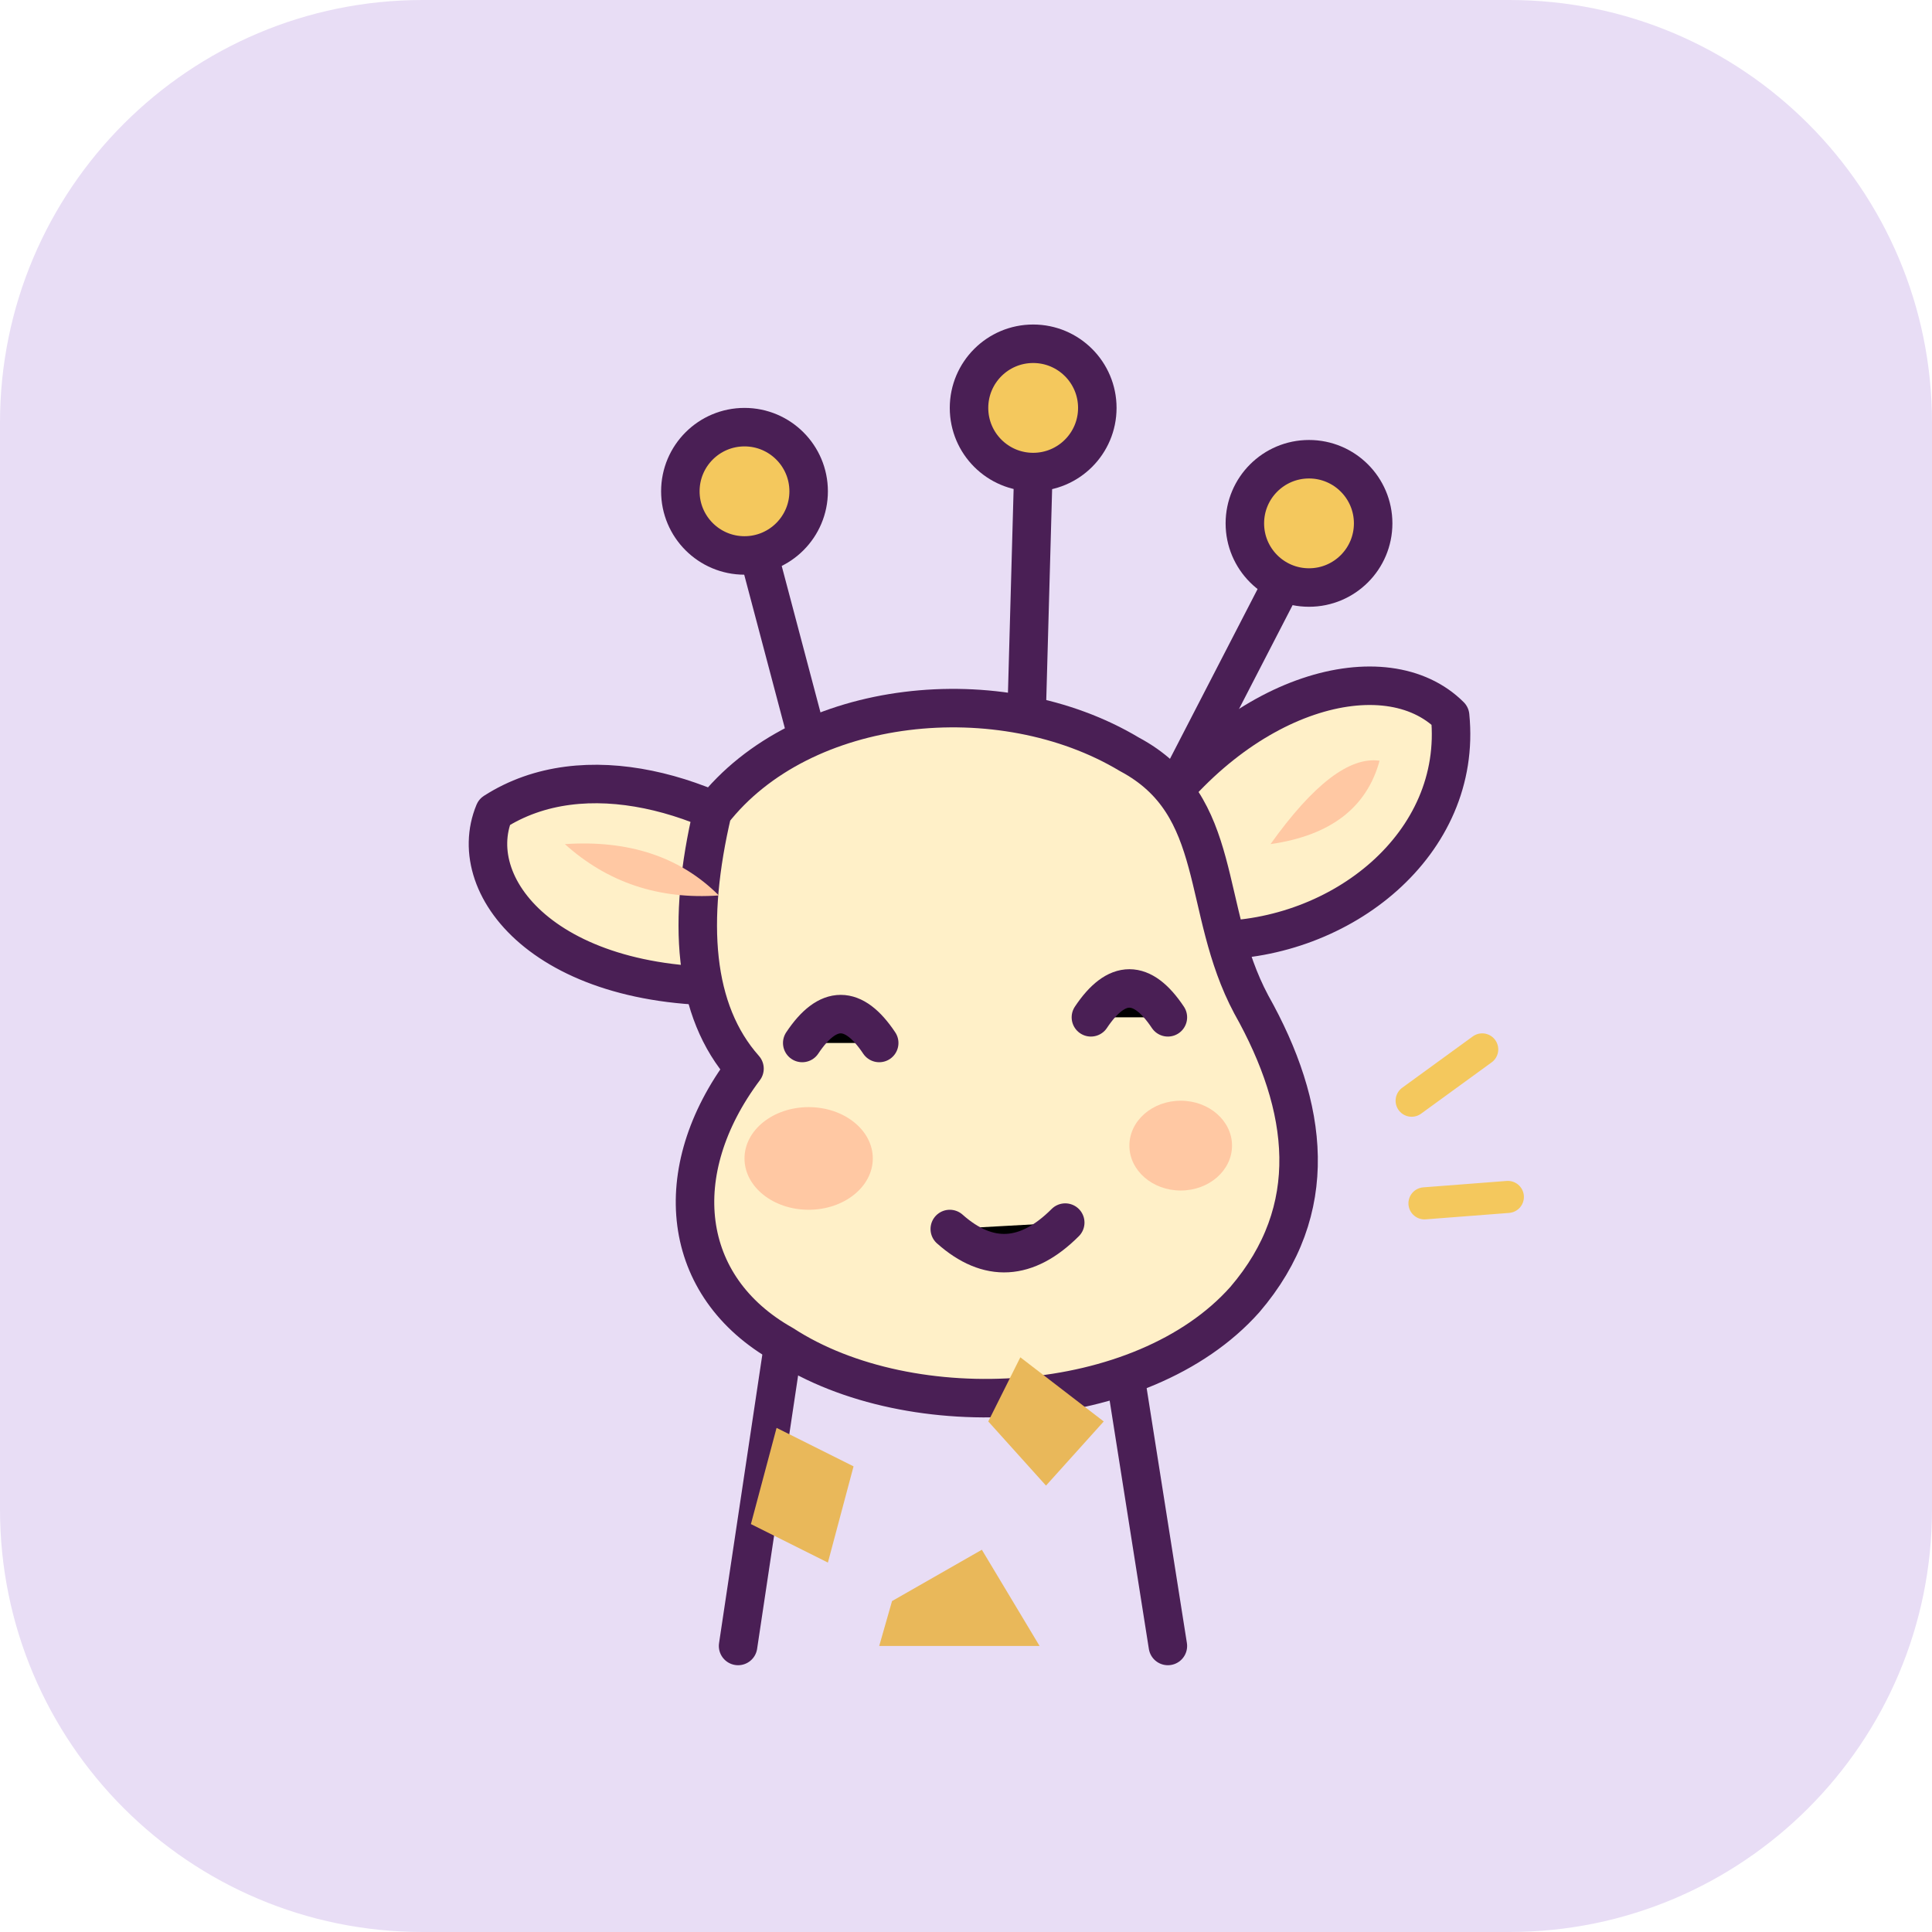
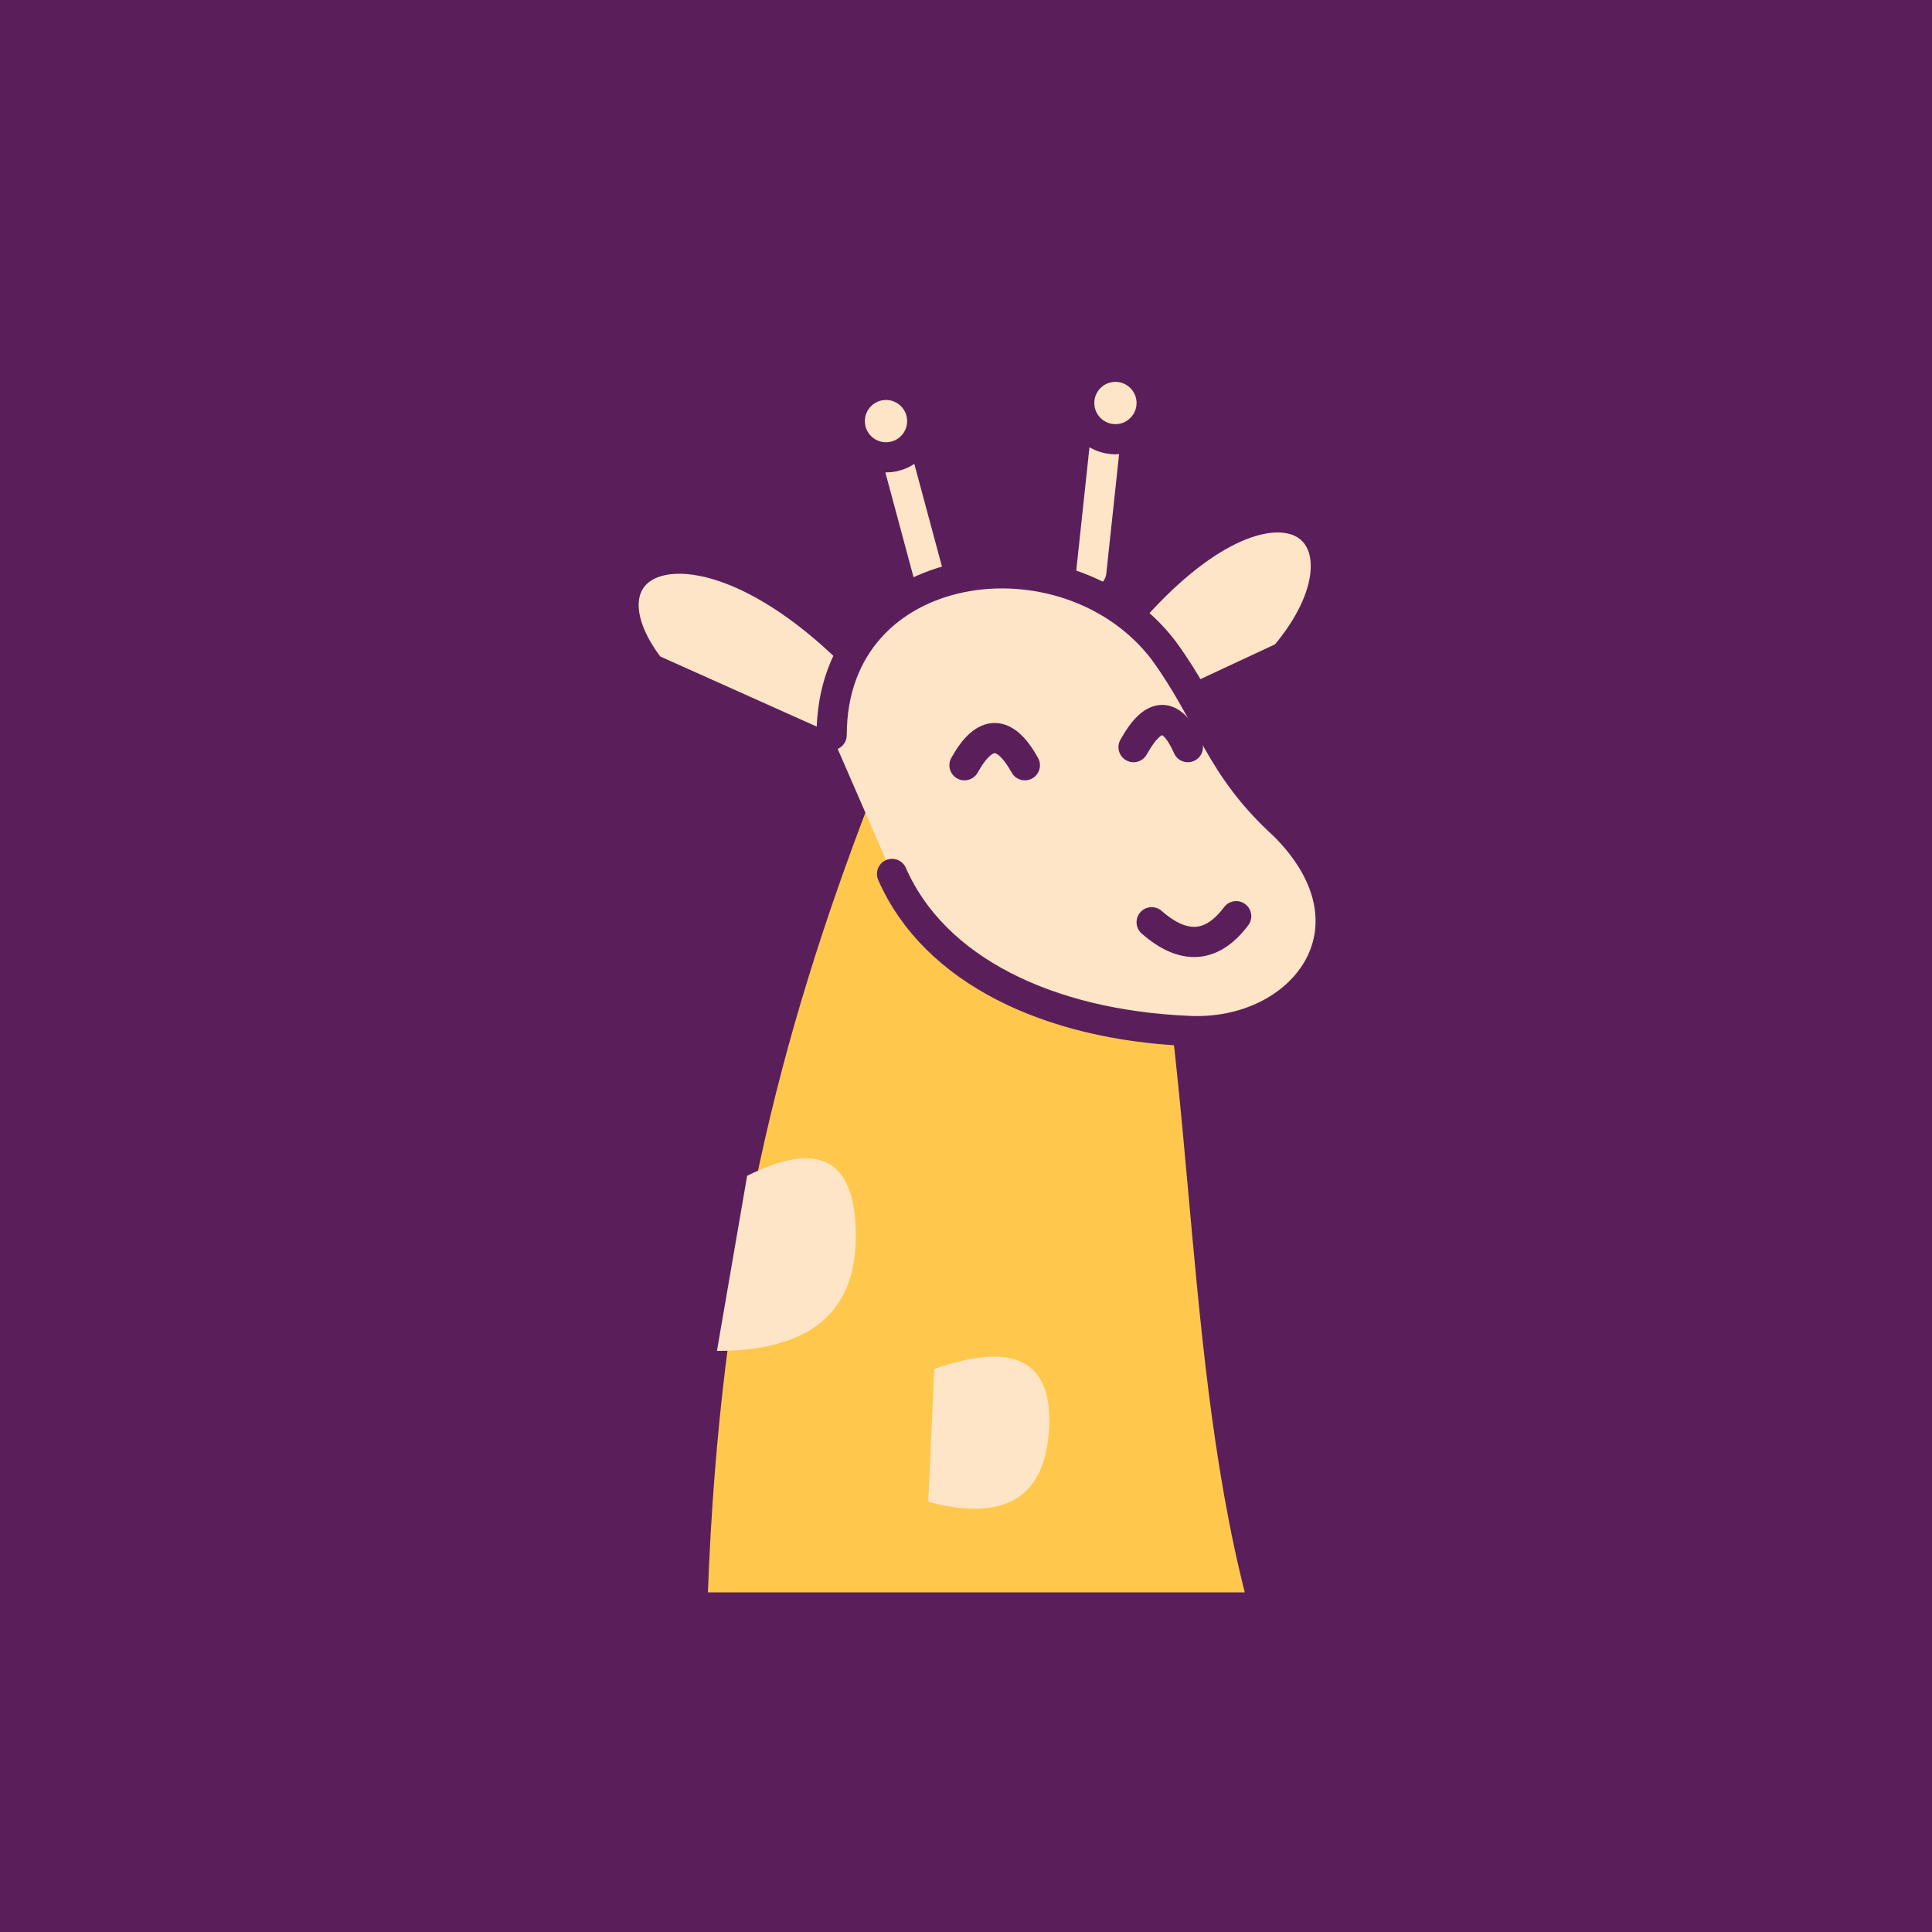
- <svg xmlns="http://www.w3.org/2000/svg" viewBox="0 0 512 512">
-   <rect width="512" height="512" rx="112" fill="#E8DDF5" />
-   <g transform="translate(80,52) scale(1.7)">
-     <g stroke="#4A1F55" stroke-width="6" stroke-linecap="round" stroke-linejoin="round">
-       <path d="M77 166 68 226M126 169l9 57" fill="#FFF0C8" />
-       <path d="M71 123C39 125 25 108 30 96c14-9 34-3 48 8M131 99c15-22 38-28 48-18 2 20-17 35-37 35" fill="#FFF0C8" />
-       <path d="m80 89-9-34M113 80l1-36M137 91l16-31" />
-       <path d="M64 96c-4 17-3 31 5 40-12 16-10 34 6 43 20 13 56 11 72-7 12-14 10-30 1-46-8-15-4-31-19-39-20-12-51-9-65 9Z" fill="#FFF0C8" />
-       <path d="M78 132q6-9 12 0M123 128q6-9 12 0M101 161q9 8 18-1" />
-       <circle cx="69" cy="46" r="10" fill="#F4C85D" />
-       <circle cx="114" cy="33" r="10" fill="#F4C85D" />
-       <circle cx="157" cy="51" r="10" fill="#F4C85D" />
-     </g>
-     <path d="M41 101q15-1 24 8-14 1-24-8M151 101q10-14 17-13-3 11-17 13" fill="#FFC8A3" />
-     <ellipse cx="79" cy="150" rx="10" ry="8" fill="#FFC8A3" />
-     <ellipse cx="137" cy="148" rx="8" ry="7" fill="#FFC8A3" />
-     <path d="m74 192 12 6-4 15-12-6M112 181l13 10-9 10-9-10M92 219l14-8 9 15H90" fill="#E9B85A" />
-     <path d="m173 141 11-8M175 157l13-1" stroke="#F4C85D" stroke-width="5" stroke-linecap="round" />
+ <svg xmlns="http://www.w3.org/2000/svg" viewBox="0 0 512 512" role="img" aria-label="caro. Giraffen-App-Icon">
+   <rect width="512" height="512" fill="#5A1F5B" />
+   <g transform="translate(110 70) scale(1.6)" stroke="#5A1F5B" stroke-width="5" stroke-linecap="round" stroke-linejoin="round">
+     <path d="M46 220C48 166 58 127 73 88L120 83C132 126 129 177 140 220" fill="#FFC84D" />
+     <path d="M73 65C46 38 25 49 39 67L68 80M119 57C144 29 161 45 144 65L129 72" fill="#FFE5C7" />
+     <path d="m86 55-7-26m33 22 3-28" stroke="#FFE5C7" />
+     <circle cx="78" cy="26" r="6" fill="#FFE5C7" />
+     <circle cx="116" cy="23" r="6" fill="#FFE5C7" />
+     <path d="M69 78C69 48 108 43 124 64C132 75 133 83 144 93C161 110 147 128 128 127C105 126 86 117 79 101" fill="#FFE5C7" />
+     <path d="M91 83q5-9 10 0m18-3q5-9 9 0m-6 29q8 7 14-1" fill="none" />
+     <path d="M55 151q18-9 18 10t-23 19M86 183q20-7 19 10t-20 12" fill="#FFE5C7" stroke="none" />
  </g>
</svg>
